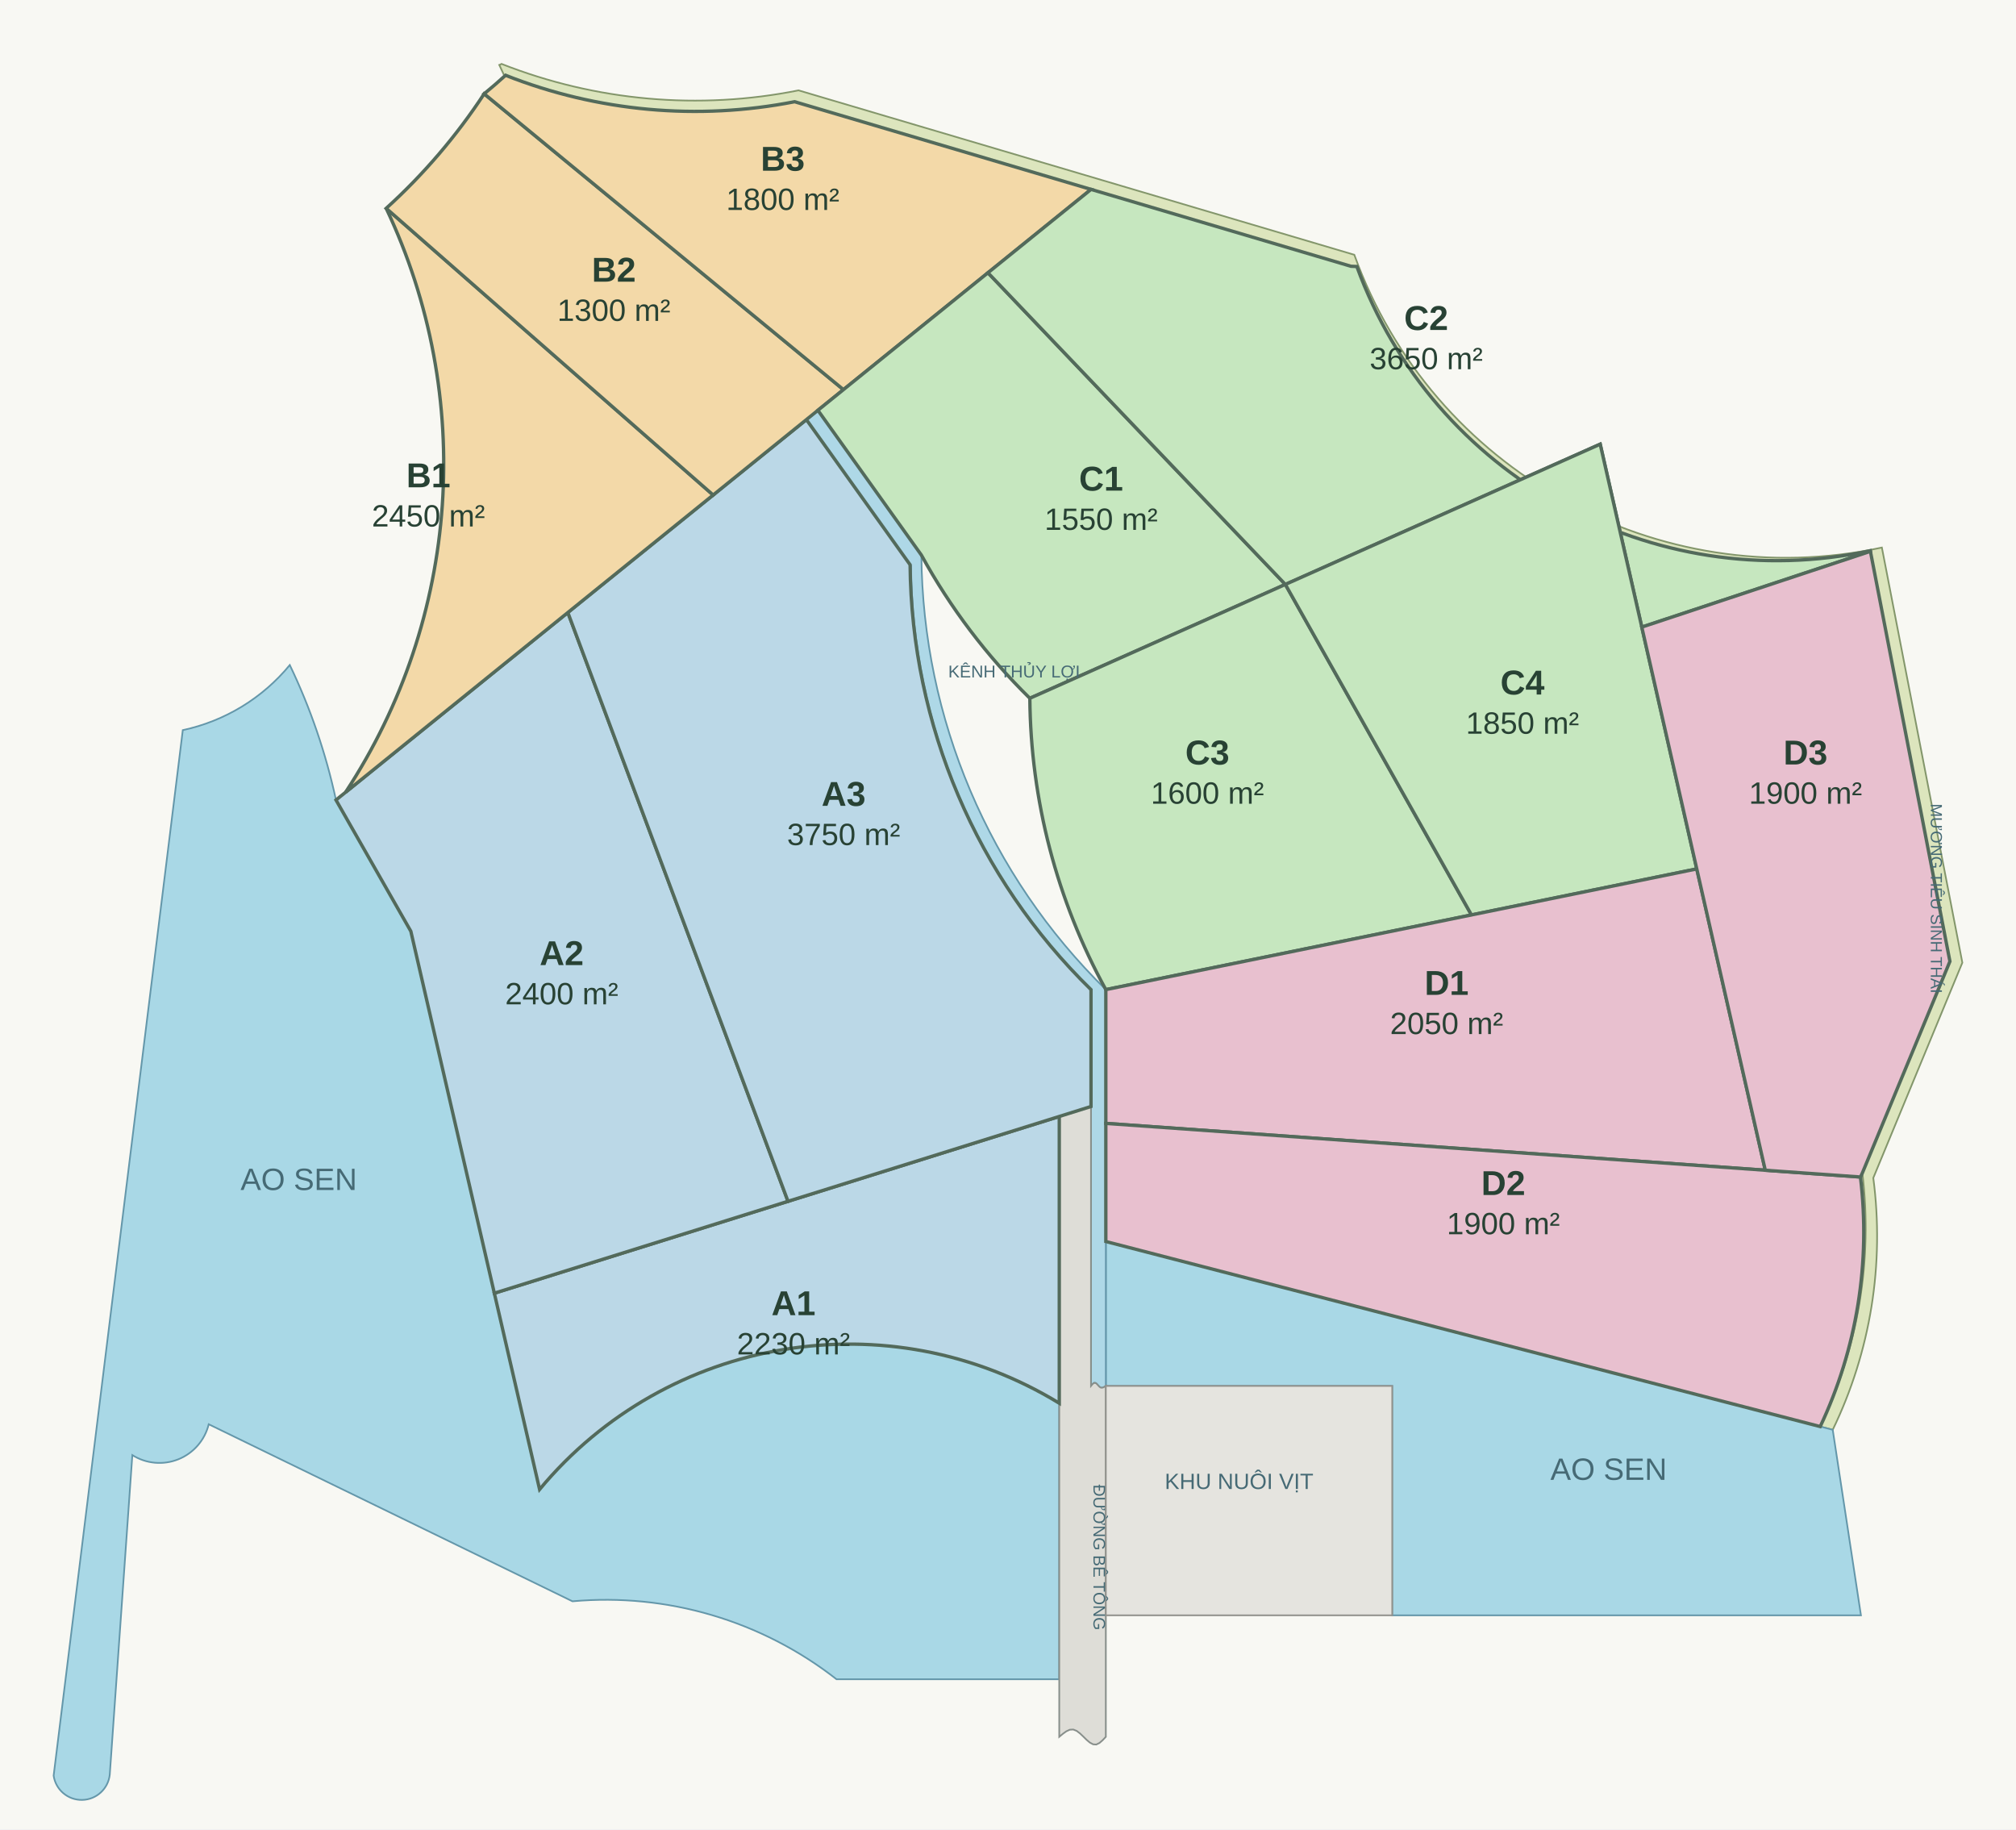
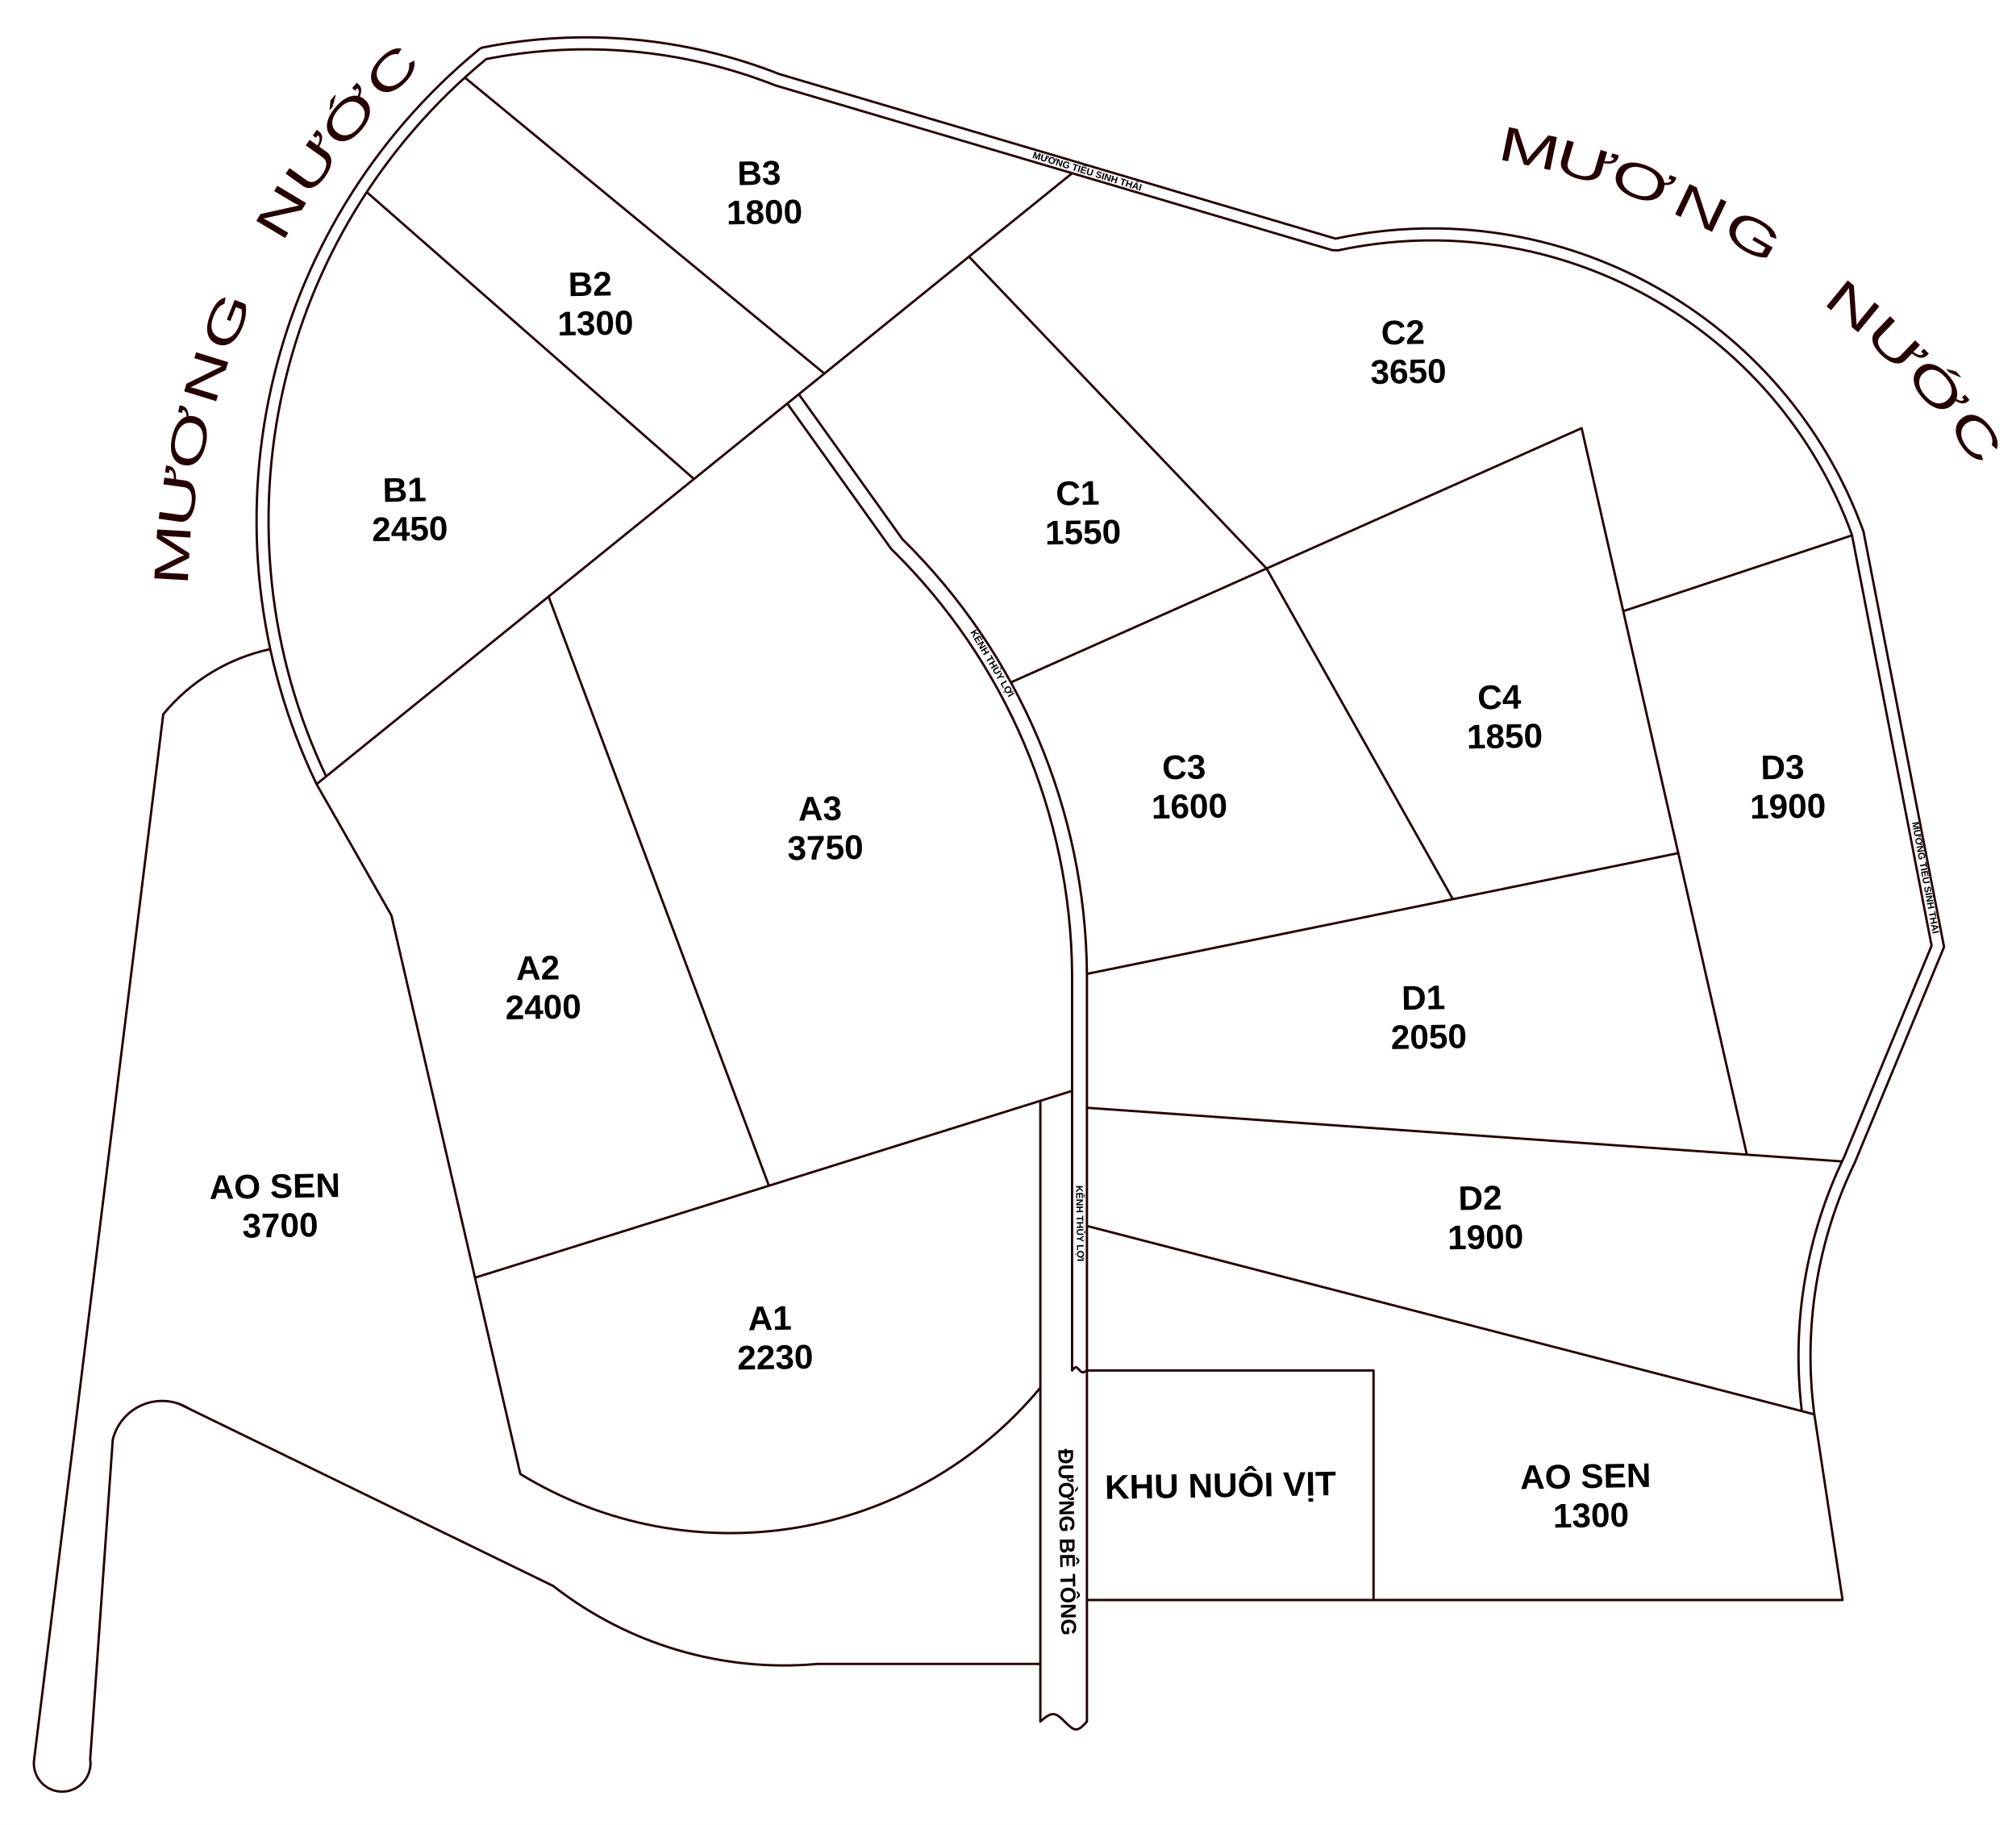
- <svg xmlns="http://www.w3.org/2000/svg" viewBox="0 0 6014.14 5456.29" role="img" aria-label="Sơ đồ Trường Lệ 1 đúng đường bao DXF; 13 thửa, 2 ao sen, kênh và đường">
-   <rect width="6014.14" height="5456.29" fill="#f8f8f3" />
-   <path d="M1444.4 279.8 L2516.2 1162.2 L3254.9 564.9 L3278.5 571.9 L4030.1 794.2 L4047.7 794.9 A1333.3 1333.3 0 0 0 5579.4 1642.7 L5817 2867.6 L5555.8 3498.8 A1361.9 1361.9 0 0 1 5430.1 4255.1 L5467.4 4264.7 A1326.1 1326.1 0 0 0 5588.4 3513.5 L5854.1 2871.4 L5614 1633.2 A1369.1 1369.1 0 0 1 4040.2 760 L3288.6 537.6 L2382.2 269.5 A1574.5 1574.5 0 0 1 1496.2 190.6 A26.4 26.4 0 0 1 1489.5 193.7 A1817.9 1817.9 0 0 1 1002.3 2386.2 L1030.9 2363.1 A1782.1 1782.1 0 0 0 1444.4 279.8 Z" fill="#dce5bd" stroke="#83966b" stroke-width="5" />
-   <path d="M3160 4185.4 A1201.7 1201.7 0 0 0 1609.7 4442.5 L1225.6 2777.7 L1002.3 2386.2 A1817.9 1817.9 0 0 0 864.5 1983.6 A567.2 567.2 0 0 1 545.3 2177.8 L160 5296.3 A84.4 84.4 0 0 0 327.5 5293 L394.8 4340.2 A151.4 151.4 0 0 0 622.7 4248.2 L1707.8 4776.3 A1116.4 1116.4 0 0 1 2495.5 5008.8 L3160 5008.8 L3160 4185.4 Z" fill="#a9d8e6" stroke="#6497aa" stroke-width="5" />
-   <path d="M5467.4 4264.7 L3298.9 3703.1 L3298.9 4133.9 L4153.3 4133.9 L4153.3 4818.1 L5551.6 4818.1 L5467.4 4264.7 Z" fill="#a9d8e6" stroke="#6497aa" stroke-width="5" />
-   <path d="M3254.7 4133.9 L3257.7 4130.3 L3260.7 4127.2 L3263.6 4125 L3266.5 4124.4 L3269.4 4125.6 L3272.2 4128.1 L3275.1 4131.3 L3278.1 4134.6 L3281.2 4137.4 L3284.4 4139.1 L3287.9 4139.3 L3291.5 4138.2 L3295.1 4136.3 L3298.9 4133.9 L3298.9 3703.1 L3298.9 2951.8 A1837.8 1837.8 0 0 1 2748.7 1655.7 L2440 1223.8 L2405.6 1251.6 L2712.8 1681.4 L2717.8 1687.2 A1793.7 1793.7 0 0 0 3254.7 2951.9 L3254.7 3703.1 L3254.7 4133.9 Z" fill="#aed8e7" stroke="#6497aa" stroke-width="5" />
-   <path d="M3160 5180.5 L3170.6 5171.6 L3181 5164.1 L3191.4 5159.3 L3201.7 5158.7 L3211.9 5162.8 L3221.9 5170.4 L3231.8 5179.8 L3241.6 5189.5 L3251.3 5197.7 L3261 5202.9 L3270.5 5203.5 L3280 5198.8 L3289.5 5190.5 L3298.9 5180.5 L3298.9 4818.1 L3298.9 4133.9 L3295.1 4136.3 L3291.5 4138.2 L3287.9 4139.3 L3284.4 4139.1 L3281.2 4137.4 L3278.1 4134.6 L3275.1 4131.3 L3272.2 4128.1 L3269.4 4125.6 L3263.6 4125 L3260.7 4127.2 L3257.7 4130.3 L3254.7 4133.9 L3254.7 3703.1 L3254.7 3300.4 L3160 3330.1 L3160 3373.9 L3160 4185.4 L3160 5008.8 L3160 5180.5 Z" fill="#deddd7" stroke="#888f8b" stroke-width="5" />
-   <path d="M4153.3 4133.9 L3298.9 4133.9 L3298.9 4818.1 L4153.3 4818.1 L4153.3 4133.9 Z" fill="#e5e4df" stroke="#93938e" stroke-width="5" />
-   <path d="M3160 3373.9 L3160 3330.1 L1474.7 3857.3 L1609.7 4442.5 A1201.7 1201.7 0 0 1 3160 4185.4 L3160 3373.9 Z" fill="#bbd8e7" stroke="#536a5b" stroke-width="10" />
-   <path d="M1694 1826.9 L1002.3 2386.2 L1225.6 2777.7 L1474.7 3857.3 L2350.8 3583.2 L1694 1826.9 Z" fill="#bbd8e7" stroke="#536a5b" stroke-width="10" />
-   <path d="M2715 1684.6 L2405.6 1251.6 L1694 1826.9 L2350.8 3583.2 L3160 3330.1 L3254.7 3300.4 L3254.7 2951.9 A1793.7 1793.7 0 0 1 2715 1684.6 Z" fill="#bbd8e7" stroke="#536a5b" stroke-width="10" />
-   <path d="M2127.5 1476.5 L1152.1 621.4 A1782.1 1782.1 0 0 1 1030.9 2363.1 L2127.5 1476.5 Z" fill="#f3d9a8" stroke="#536a5b" stroke-width="10" />
-   <path d="M1444.4 279.8 A1782.1 1782.1 0 0 1 1152.1 621.4 L2127.5 1476.5 L2516.2 1162.2 L1444.4 279.8 Z" fill="#f3d9a8" stroke="#536a5b" stroke-width="10" />
-   <path d="M3254.9 564.9 L2370.5 303.4 A1538.8 1538.8 0 0 1 1508.2 224.6 A1782.1 1782.1 0 0 1 1444.4 279.8 L2516.2 1162.2 L3254.9 564.9 Z" fill="#f3d9a8" stroke="#536a5b" stroke-width="10" />
-   <path d="M2947.3 813.6 L2440 1223.8 L2748.7 1655.7 A1837.8 1837.8 0 0 0 3072.2 2082.8 L3834.5 1743.2 L2947.3 813.6 Z" fill="#c6e7bf" stroke="#536a5b" stroke-width="10" />
-   <path d="M4047.7 794.9 L4030.1 794.2 L3278.5 571.9 L3254.9 564.9 L2947.3 813.6 L3834.5 1743.2 L4773.7 1324.9 L4897.8 1870.5 L5579.8 1644.5 L5579.4 1642.7 A1333.3 1333.3 0 0 1 4047.7 794.9 Z" fill="#c6e7bf" stroke="#536a5b" stroke-width="10" />
-   <path d="M3834.5 1743.2 L3072.2 2082.8 A1837.8 1837.8 0 0 0 3298.9 2951.8 L4389.7 2729 L3834.5 1743.2 Z" fill="#c6e7bf" stroke="#536a5b" stroke-width="10" />
-   <path d="M4773.7 1324.9 L3834.5 1743.2 L4389.7 2729 L5061.8 2591.7 L4773.7 1324.9 Z" fill="#c6e7bf" stroke="#536a5b" stroke-width="10" />
-   <path d="M5061.8 2591.7 L3298.9 2951.8 L3298.9 3350.8 L5266.2 3490.6 L5061.8 2591.7 Z" fill="#e8c0cf" stroke="#536a5b" stroke-width="10" />
-   <path d="M5550.1 3510.7 L3298.9 3350.8 L3298.9 3703.1 L5430.1 4255.1 A1361.9 1361.9 0 0 0 5550.1 3510.7 Z" fill="#e8c0cf" stroke="#536a5b" stroke-width="10" />
-   <path d="M5579.8 1644.5 L4897.8 1870.5 L5266.2 3490.6 L5550.1 3510.7 A1361.9 1361.9 0 0 0 5555.8 3498.8 L5817 2867.6 L5579.8 1644.5 Z" fill="#e8c0cf" stroke="#536a5b" stroke-width="10" />
-   <text x="2367.13" y="3922.84" text-anchor="middle" font-family="Arial,sans-serif" font-weight="700" font-size="103" fill="#284234">A1</text>
-   <text x="2367.13" y="4039.84" text-anchor="middle" font-family="Arial,sans-serif" font-size="92" fill="#284234">2230 m²</text>
-   <text x="1675.62" y="2878.68" text-anchor="middle" font-family="Arial,sans-serif" font-weight="700" font-size="103" fill="#284234">A2</text>
-   <text x="1675.62" y="2995.68" text-anchor="middle" font-family="Arial,sans-serif" font-size="92" fill="#284234">2400 m²</text>
-   <text x="2516.71" y="2403.65" text-anchor="middle" font-family="Arial,sans-serif" font-weight="700" font-size="103" fill="#284234">A3</text>
-   <text x="2516.71" y="2520.65" text-anchor="middle" font-family="Arial,sans-serif" font-size="92" fill="#284234">3750 m²</text>
-   <text x="1278" y="1453.44" text-anchor="middle" font-family="Arial,sans-serif" font-weight="700" font-size="103" fill="#284234">B1</text>
-   <text x="1278" y="1570.44" text-anchor="middle" font-family="Arial,sans-serif" font-size="92" fill="#284234">2450 m²</text>
-   <text x="1831.21" y="840.16" text-anchor="middle" font-family="Arial,sans-serif" font-weight="700" font-size="103" fill="#284234">B2</text>
-   <text x="1831.21" y="957.16" text-anchor="middle" font-family="Arial,sans-serif" font-size="92" fill="#284234">1300 m²</text>
-   <text x="2335.13" y="509.19" text-anchor="middle" font-family="Arial,sans-serif" font-weight="700" font-size="103" fill="#284234">B3</text>
-   <text x="2335.13" y="626.19" text-anchor="middle" font-family="Arial,sans-serif" font-size="92" fill="#284234">1800 m²</text>
-   <text x="3284.8" y="1463.45" text-anchor="middle" font-family="Arial,sans-serif" font-weight="700" font-size="103" fill="#284234">C1</text>
-   <text x="3284.8" y="1580.45" text-anchor="middle" font-family="Arial,sans-serif" font-size="92" fill="#284234">1550 m²</text>
-   <text x="4254.63" y="984.31" text-anchor="middle" font-family="Arial,sans-serif" font-weight="700" font-size="103" fill="#284234">C2</text>
-   <text x="4254.63" y="1101.31" text-anchor="middle" font-family="Arial,sans-serif" font-size="92" fill="#284234">3650 m²</text>
-   <text x="3601.84" y="2280.27" text-anchor="middle" font-family="Arial,sans-serif" font-weight="700" font-size="103" fill="#284234">C3</text>
-   <text x="3601.84" y="2397.27" text-anchor="middle" font-family="Arial,sans-serif" font-size="92" fill="#284234">1600 m²</text>
-   <text x="4541.85" y="2071.53" text-anchor="middle" font-family="Arial,sans-serif" font-weight="700" font-size="103" fill="#284234">C4</text>
-   <text x="4541.85" y="2188.53" text-anchor="middle" font-family="Arial,sans-serif" font-size="92" fill="#284234">1850 m²</text>
-   <text x="4315.55" y="2967.39" text-anchor="middle" font-family="Arial,sans-serif" font-weight="700" font-size="103" fill="#284234">D1</text>
-   <text x="4315.55" y="3084.39" text-anchor="middle" font-family="Arial,sans-serif" font-size="92" fill="#284234">2050 m²</text>
-   <text x="4484.64" y="3564.44" text-anchor="middle" font-family="Arial,sans-serif" font-weight="700" font-size="103" fill="#284234">D2</text>
-   <text x="4484.64" y="3681.44" text-anchor="middle" font-family="Arial,sans-serif" font-size="92" fill="#284234">1900 m²</text>
-   <text x="5386.13" y="2280.27" text-anchor="middle" font-family="Arial,sans-serif" font-weight="700" font-size="103" fill="#284234">D3</text>
-   <text x="5386.13" y="2397.27" text-anchor="middle" font-family="Arial,sans-serif" font-size="92" fill="#284234">1900 m²</text>
-   <text x="891.34" y="3549.49" text-anchor="middle" font-family="Arial,sans-serif" font-size="92" fill="#466a75">AO SEN</text>
-   <text x="4799.01" y="4414.01" text-anchor="middle" font-family="Arial,sans-serif" font-size="92" fill="#466a75">AO SEN</text>
-   <text x="3696.45" y="4441.28" text-anchor="middle" font-family="Arial,sans-serif" font-size="66" fill="#466a75">KHU NUÔI VỊT</text>
-   <text x="3262.02" y="4645.23" text-anchor="middle" font-family="Arial,sans-serif" font-size="50" fill="#466a75" transform="rotate(90 3262.02 4645.23)">ĐƯỜNG BÊ TÔNG</text>
-   <text x="3025.36" y="2020.6" text-anchor="middle" font-family="Arial,sans-serif" font-size="51" fill="#466a75">KÊNH THỦY LỢI</text>
-   <text x="5760" y="2680" text-anchor="middle" font-family="Arial,sans-serif" font-size="48" fill="#466a75" transform="rotate(90 5760 2680)">MƯƠNG TIÊU SINH THÁI</text>
+ <svg xmlns="http://www.w3.org/2000/svg" viewBox="0 0 6010 5440" role="img" aria-labelledby="tl1-title">
+   <rect width="6010" height="5440" fill="#fff" />
+   <path fill="none" stroke="#260000" stroke-width="7" stroke-linecap="round" stroke-linejoin="round" d="     M3101.438 3325.295 L3101.438 4136.795     M1551.078 4393.887 A1201.651 1201.651 0 0 0 3101.438 4136.795     M1551.078 4393.887 L1166.949 2729.06     M1166.949 2729.06 L943.73 2337.565     M1430.871 145.129 A1817.867 1817.867 0 0 0 943.73 2337.565     M2323.576 220.925 L3230.011 489.042     M3230.011 489.042 L3981.609 711.358     M5555.384 1584.572 A1369.052 1369.052 0 0 0 3981.609 711.358     M5555.384 1584.572 L5795.523 2822.747     M5795.523 2822.747 L5529.802 3464.855     M5529.802 3464.855 A1326.102 1326.102 0 0 0 5408.788 4216.131     M3240.269 3654.473 L5408.788 4216.131     M3240.269 3654.473 L3240.269 2903.149     M3240.269 2903.149 A1837.825 1837.825 0 0 0 2690.114 1607.113     M2690.114 1607.113 L2690.114 1607.113     M2690.114 1607.113 L2381.422 1175.15     M943.73 2337.565 L3196.252 516.337     M1416.057 3808.705 L3101.438 3281.453     M3101.438 3325.295 L3101.438 3281.453     M3101.438 3325.295 L3101.438 3281.453     M2292.206 3534.612 L1635.413 1778.32     M2068.86 1427.866 L1093.471 572.758     M1385.773 231.186 L2457.585 1113.57     M3240.269 3302.218 L5491.485 3462.134     M5207.599 3441.968 L4715.079 1276.326     M4839.158 1821.907 L5521.166 1595.911     M4715.079 1276.326 L3013.603 2034.182     M3240.269 2903.149 L5003.172 2543.091     M4331.129 2680.35 L3775.904 1694.645     M3775.904 1694.645 L2888.649 765.043     M3240.269 3654.473 L3240.269 4769.494     M3240.269 4769.494 L5492.961 4769.494     M5492.961 4769.494 L5408.788 4216.131     M3101.438 4136.795 L3101.438 4960.145     M3101.438 4960.145 L2436.88 4960.145     M1649.191 4727.676 A1116.415 1116.415 0 0 0 2436.88 4960.145     M1649.191 4727.676 L533.966 4184.899     M336.158 4291.641 L268.903 5244.405     M564.097 4199.564 A151.352 151.352 0 0 0 336.158 4291.641     M101.79 5244.405 L486.696 2129.147     M805.872 1934.952 A567.242 567.242 0 0 0 486.696 2129.147     M3240.269 4085.342 L4094.701 4085.342     M4094.701 4085.342 L4094.701 4769.494     M101.79 5244.405 A84.412 84.412 0 1 0 268.903 5244.405     M2323.576 220.925 A1574.501 1574.501 0 0 0 1437.629 141.956     M1437.629 141.956 A26.443 26.443 0 0 0 1430.871 145.129     M2654.176 1632.795 L2347.012 1202.972     M3196.099 2903.517 A1793.654 1793.654 0 0 0 2659.167 1638.631     M3196.098 3654.473 L3196.098 2903.149     M3196.098 3654.473 L3196.098 4085.342     M3240.269 4769.494 L3240.269 5131.864     M3101.438 4960.145 L3101.438 5131.864     M3101.438 5131.864 C3115.046 5120.085 3128.654 5108.306 3141.909 5109.871 C3165.311 5112.633 3187.611 5156.986 3209.386 5155.256 C3219.76 5154.432 3230.015 5143.148 3240.269 5131.864     M3101.438 3281.453 L3196.098 3251.839     M2659.167 1638.631 L2654.176 1632.795     M1449.57 176.035 A1782.117 1782.117 0 0 0 972.317 2314.452     M2310.473 254.188 A1538.75 1538.75 0 0 0 1449.57 176.035     M2313.435 255.208 L3219.871 523.324     M3219.871 523.324 L3971.468 745.64     M5520.821 1594.13 L5758.381 2819.005     M5497.622 3449.282 A1361.853 1361.853 0 0 0 5371.53 4206.481     M5758.381 2819.005 L5496.769 3451.185     M5520.821 1594.13 A1333.302 1333.302 0 0 0 3989.085 746.318     M3971.468 745.64 L3989.085 746.318     M3196.098 4085.342 C3199.996 4080.483 3203.894 4075.623 3207.653 4075.788 C3213.52 4076.045 3219.051 4088.536 3225.844 4090.503 C3230.292 4091.791 3235.281 4088.567 3240.269 4085.342     M2656.43 1635.95 L2347.012 1202.972     M3196.098 2903.334 A1793.654 1793.654 0 0 0 2656.43 1635.95     M3196.252 516.337 L2311.923 254.76     M2311.923 254.76 A1538.75 1538.75 0 0 0 1449.57 176.035     M486.696 2129.147 L101.385 5247.687   " />
+   <g fill="#000" font-family="Arial, Liberation Sans, sans-serif" font-weight="700" text-anchor="middle">
+     <text data-dxf="AF4" transform="translate(2308.511 3894.235) rotate(-0.95604)" font-size="101.746">
+       <tspan x="0" y="70">A1</tspan>
+       <tspan x="0" y="186.69">2230</tspan>
+     </text>
+     <text data-dxf="B05" transform="translate(1617.002 2850.072) rotate(-0.95604)" font-size="101.746">
+       <tspan x="0" y="70">A2</tspan>
+       <tspan x="0" y="186.69">2400</tspan>
+     </text>
+     <text data-dxf="B14" transform="translate(2458.091 2375.044) rotate(-0.95604)" font-size="101.746">
+       <tspan x="0" y="70">A3</tspan>
+       <tspan x="0" y="186.69">3750</tspan>
+     </text>
+     <text data-dxf="B23" transform="translate(1219.384 1424.837) rotate(-0.95604)" font-size="101.746">
+       <tspan x="0" y="70">B1</tspan>
+       <tspan x="0" y="186.69">2450</tspan>
+     </text>
+     <text data-dxf="B32" transform="translate(1772.591 811.5534) rotate(-0.95604)" font-size="101.746">
+       <tspan x="0" y="70">B2</tspan>
+       <tspan x="0" y="186.69">1300</tspan>
+     </text>
+     <text data-dxf="B41" transform="translate(2276.511 480.5863) rotate(-0.95604)" font-size="101.746">
+       <tspan x="0" y="70">B3</tspan>
+       <tspan x="0" y="186.69">1800</tspan>
+     </text>
+     <text data-dxf="B50" transform="translate(3226.181 1434.843) rotate(-0.95604)" font-size="101.746">
+       <tspan x="0" y="70">C1</tspan>
+       <tspan x="0" y="186.69">1550</tspan>
+     </text>
+     <text data-dxf="B5F" transform="translate(4196.011 955.7069) rotate(-0.95604)" font-size="101.746">
+       <tspan x="0" y="70">C2</tspan>
+       <tspan x="0" y="186.69">3650</tspan>
+     </text>
+     <text data-dxf="B6E" transform="translate(3543.222 2251.669) rotate(-0.95604)" font-size="101.746">
+       <tspan x="0" y="70">C3</tspan>
+       <tspan x="0" y="186.69">1600</tspan>
+     </text>
+     <text data-dxf="B7D" transform="translate(4483.239 2042.924) rotate(-0.95604)" font-size="101.746">
+       <tspan x="0" y="70">C4</tspan>
+       <tspan x="0" y="186.69">1850</tspan>
+     </text>
+     <text data-dxf="B8C" transform="translate(5327.513 2251.669) rotate(-0.95604)" font-size="101.746">
+       <tspan x="0" y="70">D3</tspan>
+       <tspan x="0" y="186.69">1900</tspan>
+     </text>
+     <text data-dxf="B9B" transform="translate(4256.938 2938.79) rotate(-0.95604)" font-size="101.746">
+       <tspan x="0" y="70">D1</tspan>
+       <tspan x="0" y="186.69">2050</tspan>
+     </text>
+     <text data-dxf="C04" transform="translate(3637.836 4392.672) rotate(-0.95604)" font-size="101.746">
+       <tspan x="0" y="70">KHU NUÔI VỊT</tspan>
+     </text>
+     <text data-dxf="C22" transform="translate(4740.395 4365.4) rotate(-0.95604)" font-size="101.746">
+       <tspan x="0" y="70">AO SEN</tspan>
+       <tspan x="0" y="186.69">1300</tspan>
+     </text>
+     <text data-dxf="C40" transform="translate(832.7314 3500.89) rotate(-0.95604)" font-size="101.746">
+       <tspan x="0" y="70">AO SEN</tspan>
+       <tspan x="0" y="186.69">3700</tspan>
+     </text>
+     <text data-dxf="C5E" transform="translate(3203.404 4596.623) rotate(89.04396)" font-size="63.673">
+       <tspan x="0" y="43.806">ĐƯỜNG BÊ TÔNG</tspan>
+     </text>
+     <text data-dxf="C7C" transform="translate(3229.452 3646.804) rotate(89.04396)" font-size="28.943">
+       <tspan x="0" y="19.912">KÊNH THỦY LỢI</tspan>
+     </text>
+     <text data-dxf="C8B" transform="translate(2966.747 1971.992) rotate(59.4647)" font-size="28.943">
+       <tspan x="0" y="19.912">KÊNH THỦY LỢI</tspan>
+     </text>
+     <text data-dxf="D6E" transform="translate(3244.18 501.1684) rotate(16.90605)" font-size="28.553">
+       <tspan x="0" y="19.644">MƯƠNG TIÊU SINH THÁI</tspan>
+     </text>
+     <text data-dxf="D7D" transform="translate(5750.117 2614.448) rotate(79.44983)" font-size="28.553">
+       <tspan x="0" y="19.644">MƯƠNG TIÊU SINH THÁI</tspan>
+     </text>
+     <text data-dxf="D8C" transform="translate(4426.024 3535.832) rotate(-0.95604)" font-size="101.746">
+       <tspan x="0" y="70">D2</tspan>
+       <tspan x="0" y="186.69">1900</tspan>
+     </text>
+   </g>
+   <g fill="#260000" font-family="Arial, Liberation Sans, sans-serif">
+     <g data-dxf="D3D" aria-label="MƯƠNG NƯỚC">
+       <text transform="translate(558.9656 1747.541) rotate(-86.68973) scale(1.5 1)" font-size="145.351">M</text>
+       <text transform="translate(569.7401 1576.858) rotate(-82.09449) scale(1.5 1)" font-size="145.351">Ư</text>
+       <text transform="translate(593.7486 1407.411) rotate(-77.49924) scale(1.5 1)" font-size="145.351">Ơ</text>
+       <text transform="translate(639.2351 1213.037) rotate(-72.90399) scale(1.5 1)" font-size="145.351">N</text>
+       <text transform="translate(689.5192 1054.687) rotate(-68.30875) scale(1.5 1)" font-size="145.351">G</text>
+       <text transform="translate(840.8906 724.9892) rotate(-59.11826) scale(1.5 1)" font-size="145.351">N</text>
+       <text transform="translate(923.0356 589.3907) rotate(-54.52301) scale(1.5 1)" font-size="145.351">Ư</text>
+       <text transform="translate(1022.747 450.2992) rotate(-49.92776) scale(1.5 1)" font-size="145.351">Ớ</text>
+       <text transform="translate(1147.964 304.1833) rotate(-45.33252) scale(1.5 1)" font-size="145.351">C</text>
+     </g>
+     <g data-dxf="D52" aria-label="MƯƠNG NƯỚC">
+       <text transform="translate(4460.778 473.5246) rotate(11.72431) scale(1.5 1)" font-size="145.351">M</text>
+       <text transform="translate(4628.047 509.1583) rotate(16.31956) scale(1.5 1)" font-size="145.351">Ư</text>
+       <text transform="translate(4792.157 557.7029) rotate(20.9148) scale(1.5 1)" font-size="145.351">Ơ</text>
+       <text transform="translate(4977.783 631.1417) rotate(25.51005) scale(1.5 1)" font-size="145.351">N</text>
+       <text transform="translate(5127.071 704.0552) rotate(30.1053) scale(1.5 1)" font-size="145.351">G</text>
+       <text transform="translate(5431.07 902.0405) rotate(39.29579) scale(1.5 1)" font-size="145.351">N</text>
+       <text transform="translate(5553.19 1003.143) rotate(43.89104) scale(1.5 1)" font-size="145.351">Ư</text>
+       <text transform="translate(5676.194 1122.134) rotate(48.48628) scale(1.5 1)" font-size="145.351">Ớ</text>
+       <text transform="translate(5802.414 1267.383) rotate(53.08153) scale(1.5 1)" font-size="145.351">C</text>
+     </g>
+   </g>
</svg>
